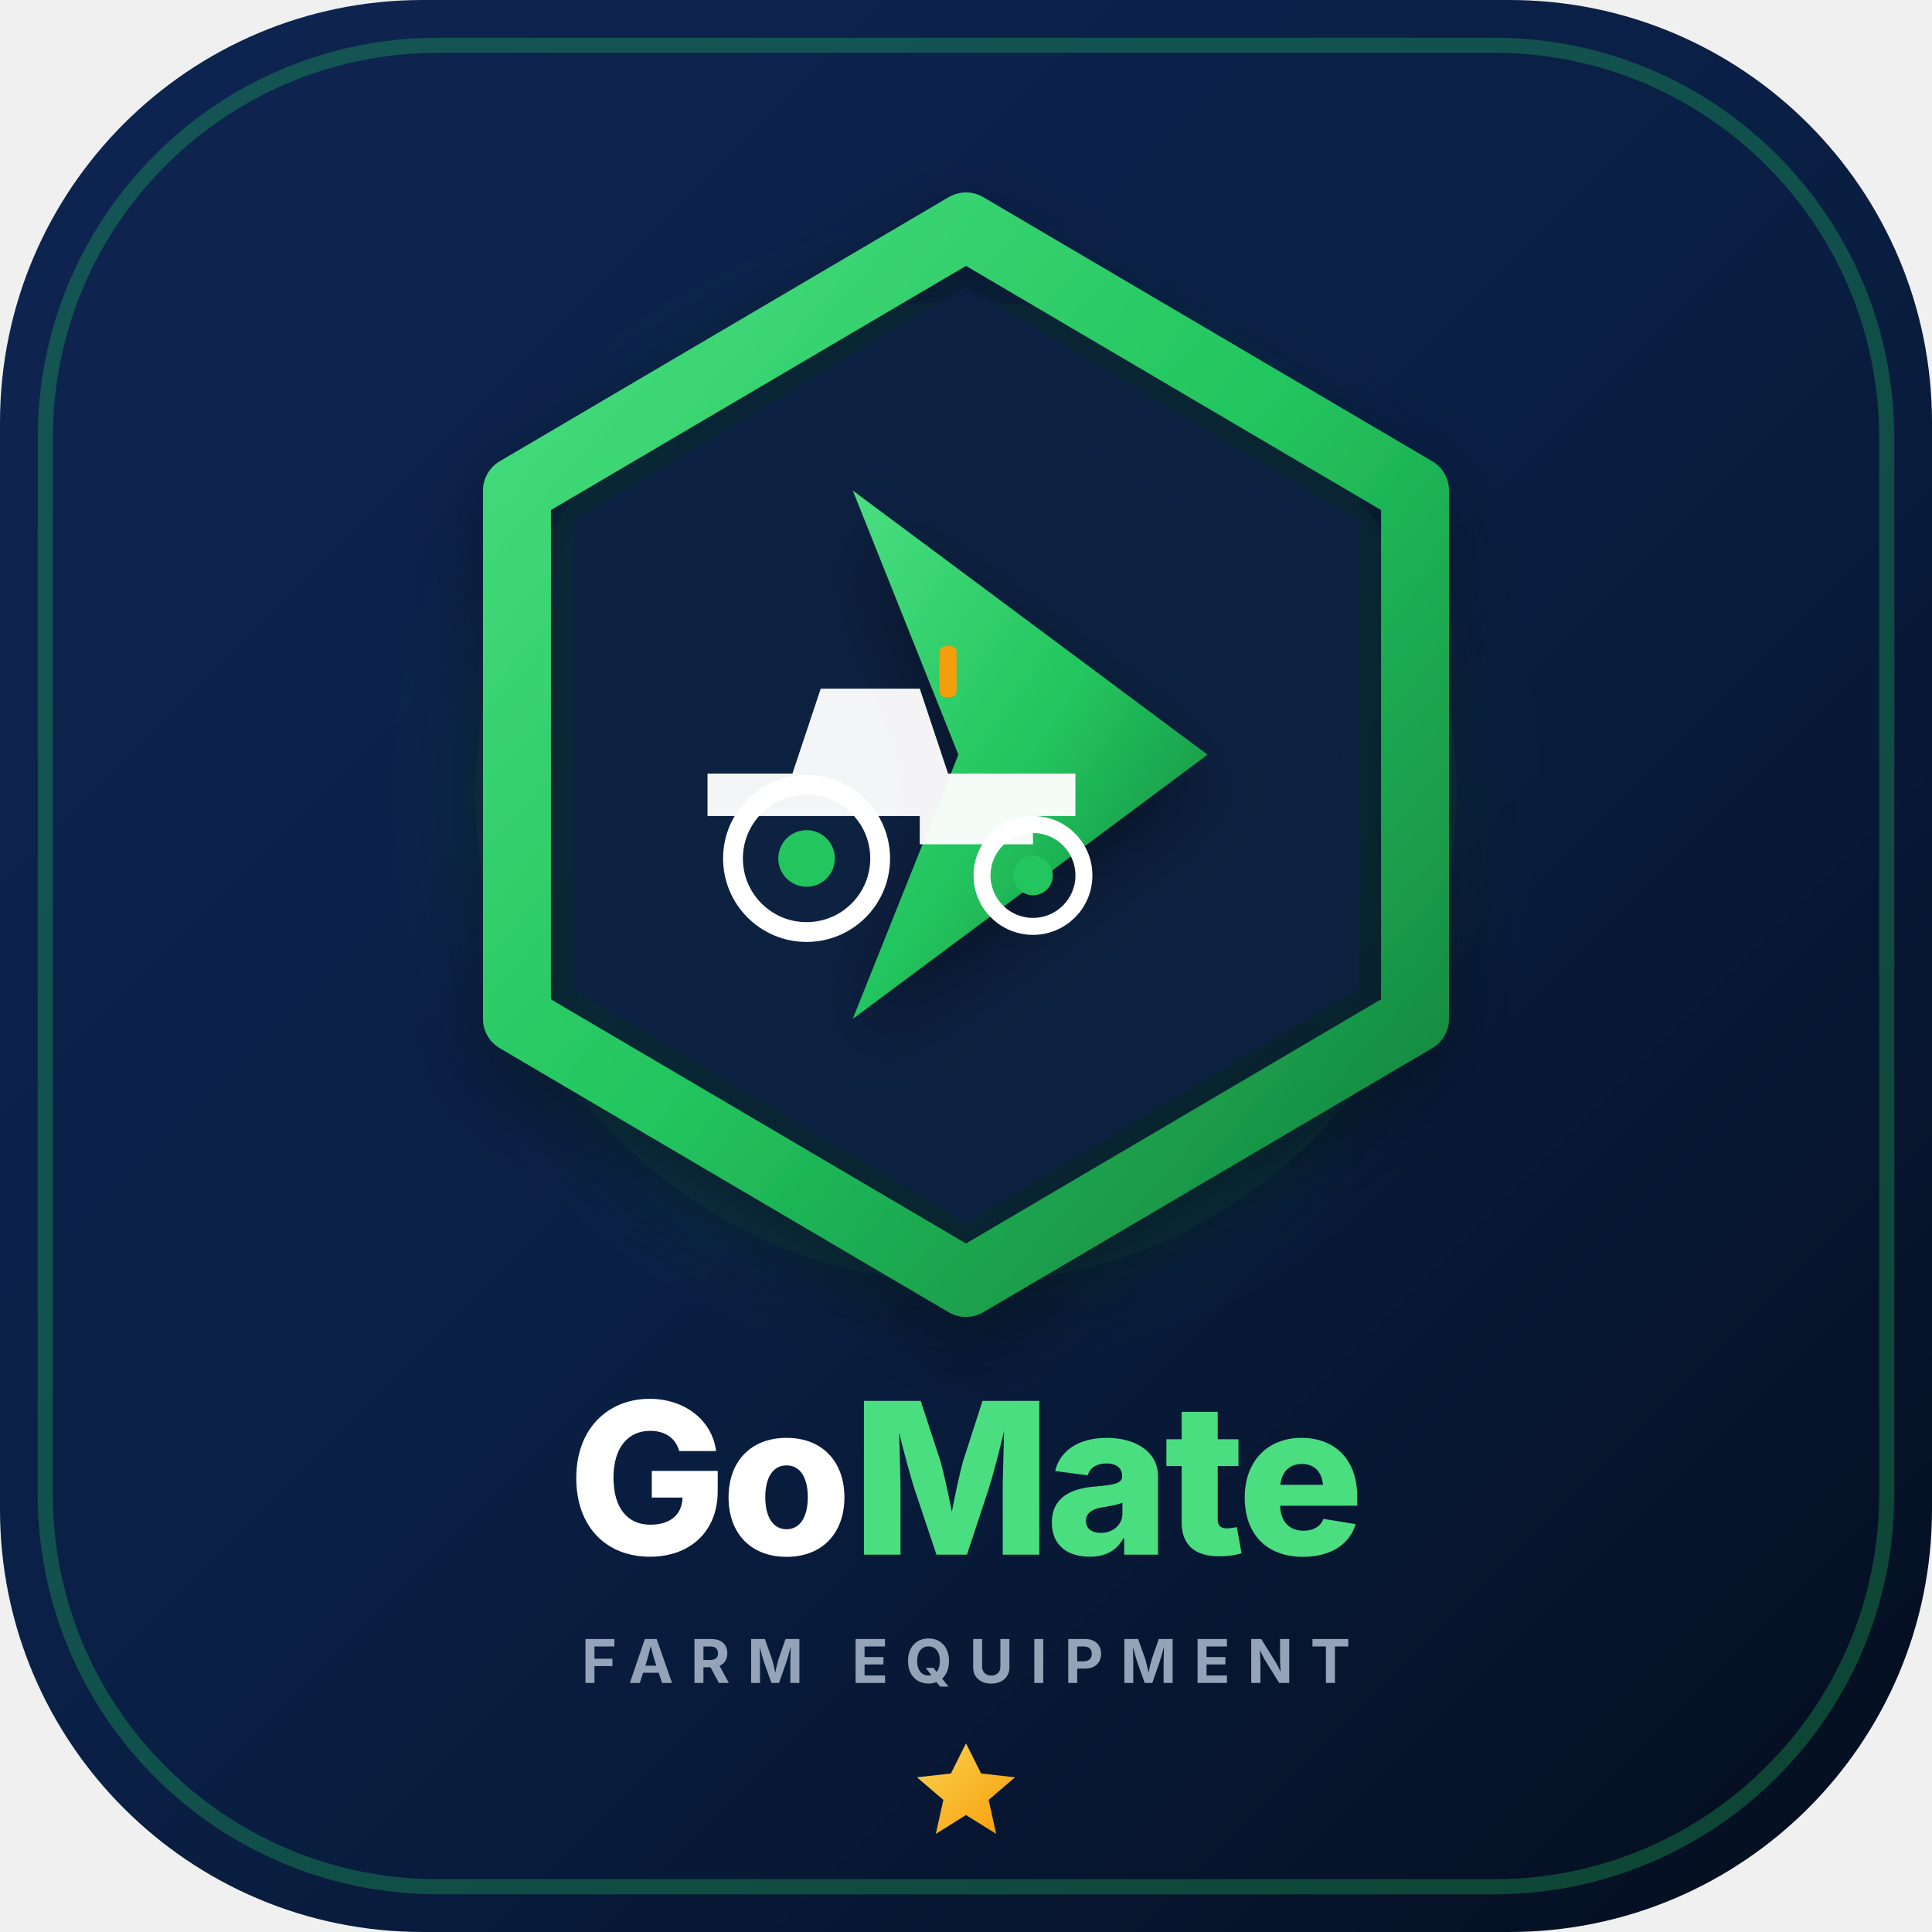
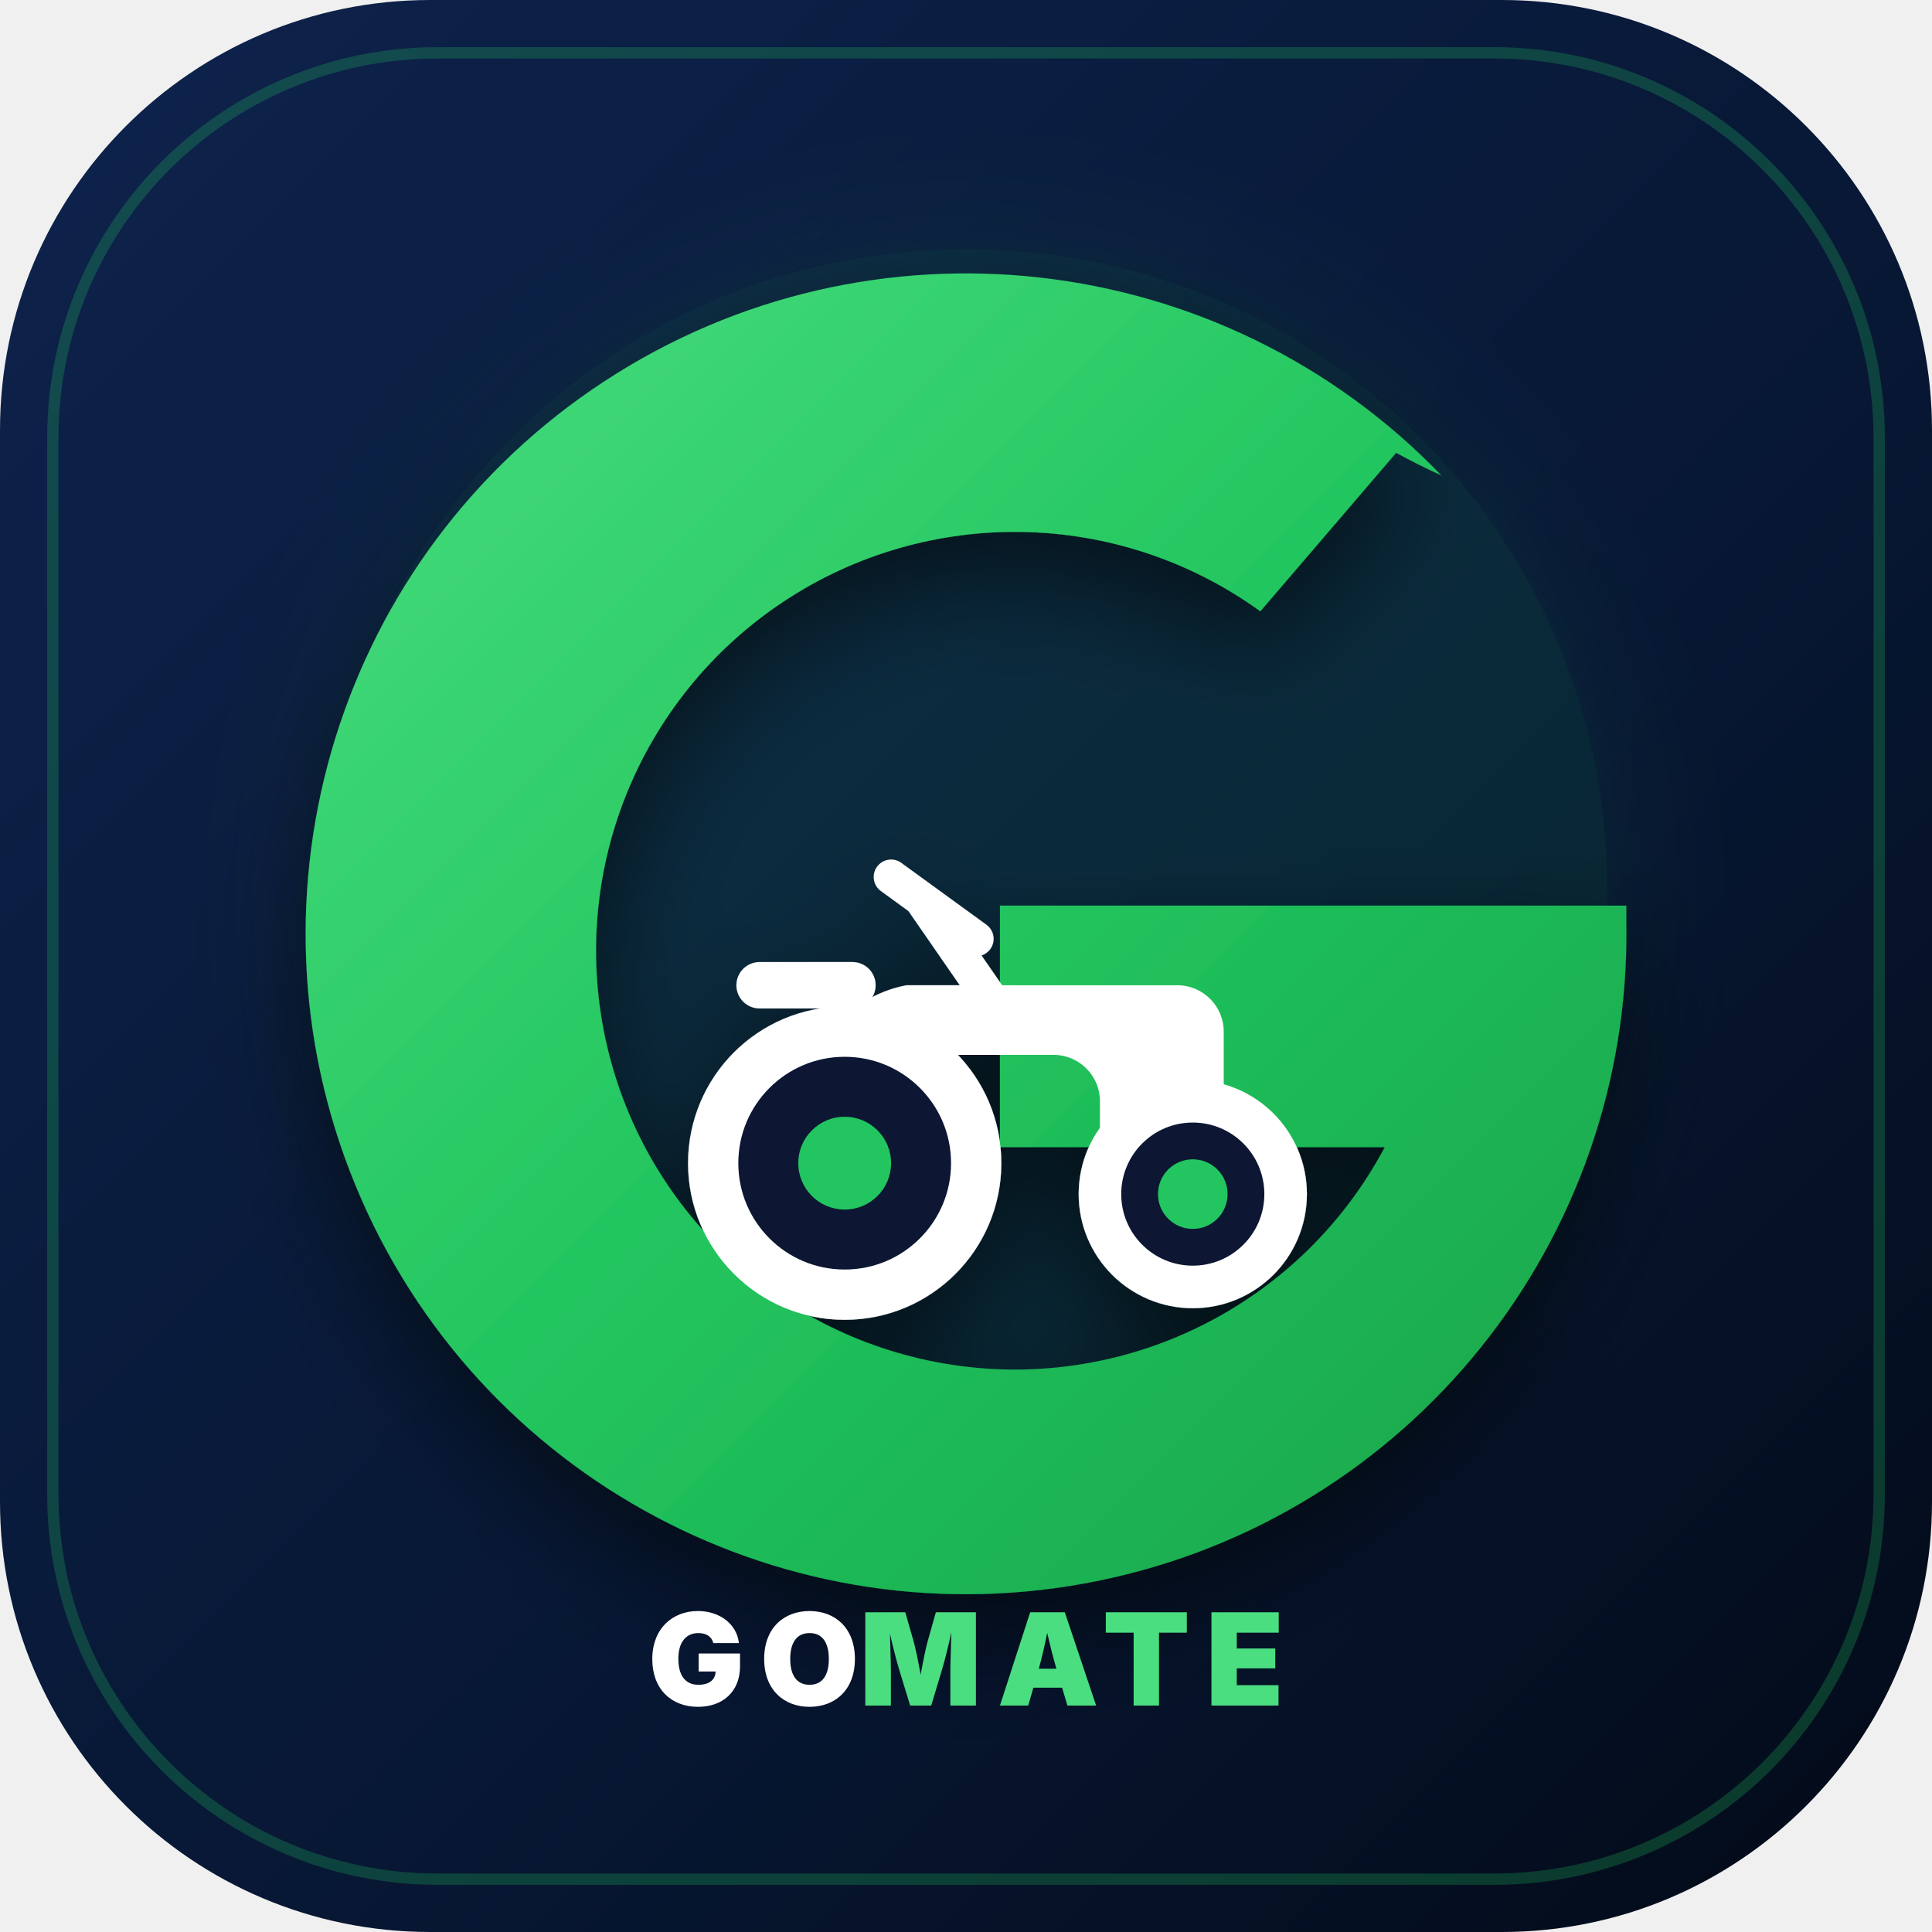
<svg xmlns="http://www.w3.org/2000/svg" viewBox="0 0 512 512" width="512" height="512">
  <defs>
    <linearGradient id="bgGrad" x1="0%" y1="0%" x2="100%" y2="100%">
-       <stop offset="0%" stop-color="#0F2552" />
-       <stop offset="50%" stop-color="#0A1F44" />
-       <stop offset="100%" stop-color="#040D1D" />
+       <stop offset="0%" stop-color="#0E234D" />
+       <stop offset="60%" stop-color="#071733" />
+       <stop offset="100%" stop-color="#030A17" />
    </linearGradient>
-     <linearGradient id="greenGrad" x1="0%" y1="0%" x2="100%" y2="100%">
+     <linearGradient id="gGrad" x1="0%" y1="0%" x2="100%" y2="100%">
      <stop offset="0%" stop-color="#4ADE80" />
      <stop offset="50%" stop-color="#22C55E" />
-       <stop offset="100%" stop-color="#15803D" />
+       <stop offset="100%" stop-color="#16A34A" />
    </linearGradient>
-     <linearGradient id="goldGrad" x1="0%" y1="0%" x2="100%" y2="100%">
-       <stop offset="0%" stop-color="#FCD34D" />
-       <stop offset="100%" stop-color="#F59E0B" />
-     </linearGradient>
-     <filter id="glow" x="-20%" y="-20%" width="140%" height="140%">
-       <feGaussianBlur stdDeviation="12" result="blur" />
+     <filter id="mainShadow" x="-20%" y="-20%" width="140%" height="140%">
+       <feDropShadow dx="0" dy="12" stdDeviation="14" flood-color="#000000" flood-opacity="0.55" />
+     </filter>
+     <filter id="subtleGlow" x="-30%" y="-30%" width="160%" height="160%">
+       <feGaussianBlur stdDeviation="18" result="blur" />
      <feComposite in="SourceGraphic" in2="blur" operator="over" />
    </filter>
-     <filter id="dropShadow" x="-20%" y="-20%" width="140%" height="140%">
-       <feDropShadow dx="0" dy="8" stdDeviation="10" flood-color="#000000" flood-opacity="0.4" />
-     </filter>
  </defs>
-   <rect width="512" height="512" rx="112" fill="url(#bgGrad)" />
-   <rect x="12" y="12" width="488" height="488" rx="104" fill="none" stroke="#22C55E" stroke-width="4" stroke-opacity="0.3" />
-   <circle cx="256" cy="210" r="130" fill="#16A34A" opacity="0.15" filter="url(#glow)" />
-   <g filter="url(#dropShadow)">
-     <polygon points="256,60 375,130 375,270 256,340 137,270 137,130" fill="none" stroke="url(#greenGrad)" stroke-width="18" stroke-linejoin="round" stroke-linecap="round" />
-     <polygon points="256,76 360,138 360,262 256,324 152,262 152,138" fill="#0A1F44" fill-opacity="0.7" />
+   <rect width="512" height="512" rx="114" fill="url(#bgGrad)" />
+   <rect x="14" y="14" width="484" height="484" rx="102" fill="none" stroke="#22C55E" stroke-width="3" stroke-opacity="0.25" />
+   <circle cx="256" cy="236" r="170" fill="#22C55E" opacity="0.10" filter="url(#subtleGlow)" />
+   <g filter="url(#mainShadow)">
+     <path d="       M 370 115       A 172 172 0 1 0 428 234       L 428 206       A 28 28 0 0 0 400 178       L 396 178       A 28 28 0 0 0 368 206       L 368 234       A 112 112 0 1 1 324 150       L 348 122       A 20 20 0 0 0 346 94       L 345 93       A 20 20 0 0 0 317 93       Z     " fill="none" />
+     <path d="       M 382 126       A 175 175 0 1 0 431 245       L 431 240       L 265 240       L 265 304       L 367 304       A 111 111 0 1 1 334 162       L 370 120       A 175 175 0 0 0 382 126       Z     " fill="url(#gGrad)" fill-rule="evenodd" />
+     <g transform="translate(148, 175) scale(2.05)">
+       <path d="M 45 42                L 80 42                A 6 6 0 0 1 86 48                L 86 63                A 5 5 0 0 1 81 68                L 74 68                A 4 4 0 0 1 70 64                L 70 57                A 6 6 0 0 0 64 51                L 52 51                A 8 8 0 0 0 44 59                L 44 64                A 4 4 0 0 1 40 68                L 36 68                A 4 4 0 0 1 32 64                L 32 59                A 16 16 0 0 1 45 42 Z" fill="#FFFFFF" />
+       <rect x="23" y="39" width="18" height="6" rx="3" fill="#FFFFFF" />
+       <line x1="56" y1="44" x2="47" y2="31" stroke="#FFFFFF" stroke-width="4.5" stroke-linecap="round" />
+       <line x1="43" y1="28" x2="54" y2="36" stroke="#FFFFFF" stroke-width="4.5" stroke-linecap="round" />
+       <circle cx="37" cy="65" r="17" fill="#071733" stroke="#FFFFFF" stroke-width="6.5" />
+       <circle cx="37" cy="65" r="6" fill="#22C55E" />
+       <circle cx="82" cy="69" r="12" fill="#071733" stroke="#FFFFFF" stroke-width="5.5" />
+       <circle cx="82" cy="69" r="4.5" fill="#22C55E" />
+     </g>
  </g>
-   <path d="M226,130 L320,200 L226,270 L254,200 Z" fill="url(#greenGrad)" filter="url(#dropShadow)" />
-   <g transform="translate(180, 160) scale(0.75)" fill="#FFFFFF">
-     <path d="M10,60 L40,60 L50,30 L85,30 L95,60 L140,60 L140,75 L125,75 L125,85 L85,85 L85,75 L10,75 Z" opacity="0.95" />
-     <circle cx="45" cy="90" r="26" fill="none" stroke="#FFFFFF" stroke-width="7" />
-     <circle cx="45" cy="90" r="10" fill="#22C55E" />
-     <circle cx="125" cy="96" r="18" fill="none" stroke="#FFFFFF" stroke-width="6" />
-     <circle cx="125" cy="96" r="7" fill="#22C55E" />
-     <rect x="92" y="15" width="6" height="18" rx="2" fill="#F59E0B" />
+   <g transform="translate(256, 452)">
+     <text text-anchor="middle" font-family="system-ui, -apple-system, 'Inter', 'Segoe UI', Roboto, sans-serif" font-size="34" font-weight="900" letter-spacing="4" fill="#FFFFFF">GO<tspan fill="#4ADE80">MATE</tspan>
+     </text>
  </g>
-   <text x="256" y="412" text-anchor="middle" font-family="'Plus Jakarta Sans', 'Inter', -apple-system, sans-serif" font-size="56" font-weight="800" letter-spacing="-1.5" fill="#FFFFFF">Go<tspan fill="#4ADE80">Mate</tspan>
-   </text>
-   <text x="256" y="446" text-anchor="middle" font-family="'Plus Jakarta Sans', 'Inter', -apple-system, sans-serif" font-size="16" font-weight="700" letter-spacing="4.5" fill="#94A3B8">FARM EQUIPMENT</text>
-   <polygon points="256,462 260,470 269,471 262,477 264,486 256,481 248,486 250,477 243,471 252,470" fill="url(#goldGrad)" />
</svg>
